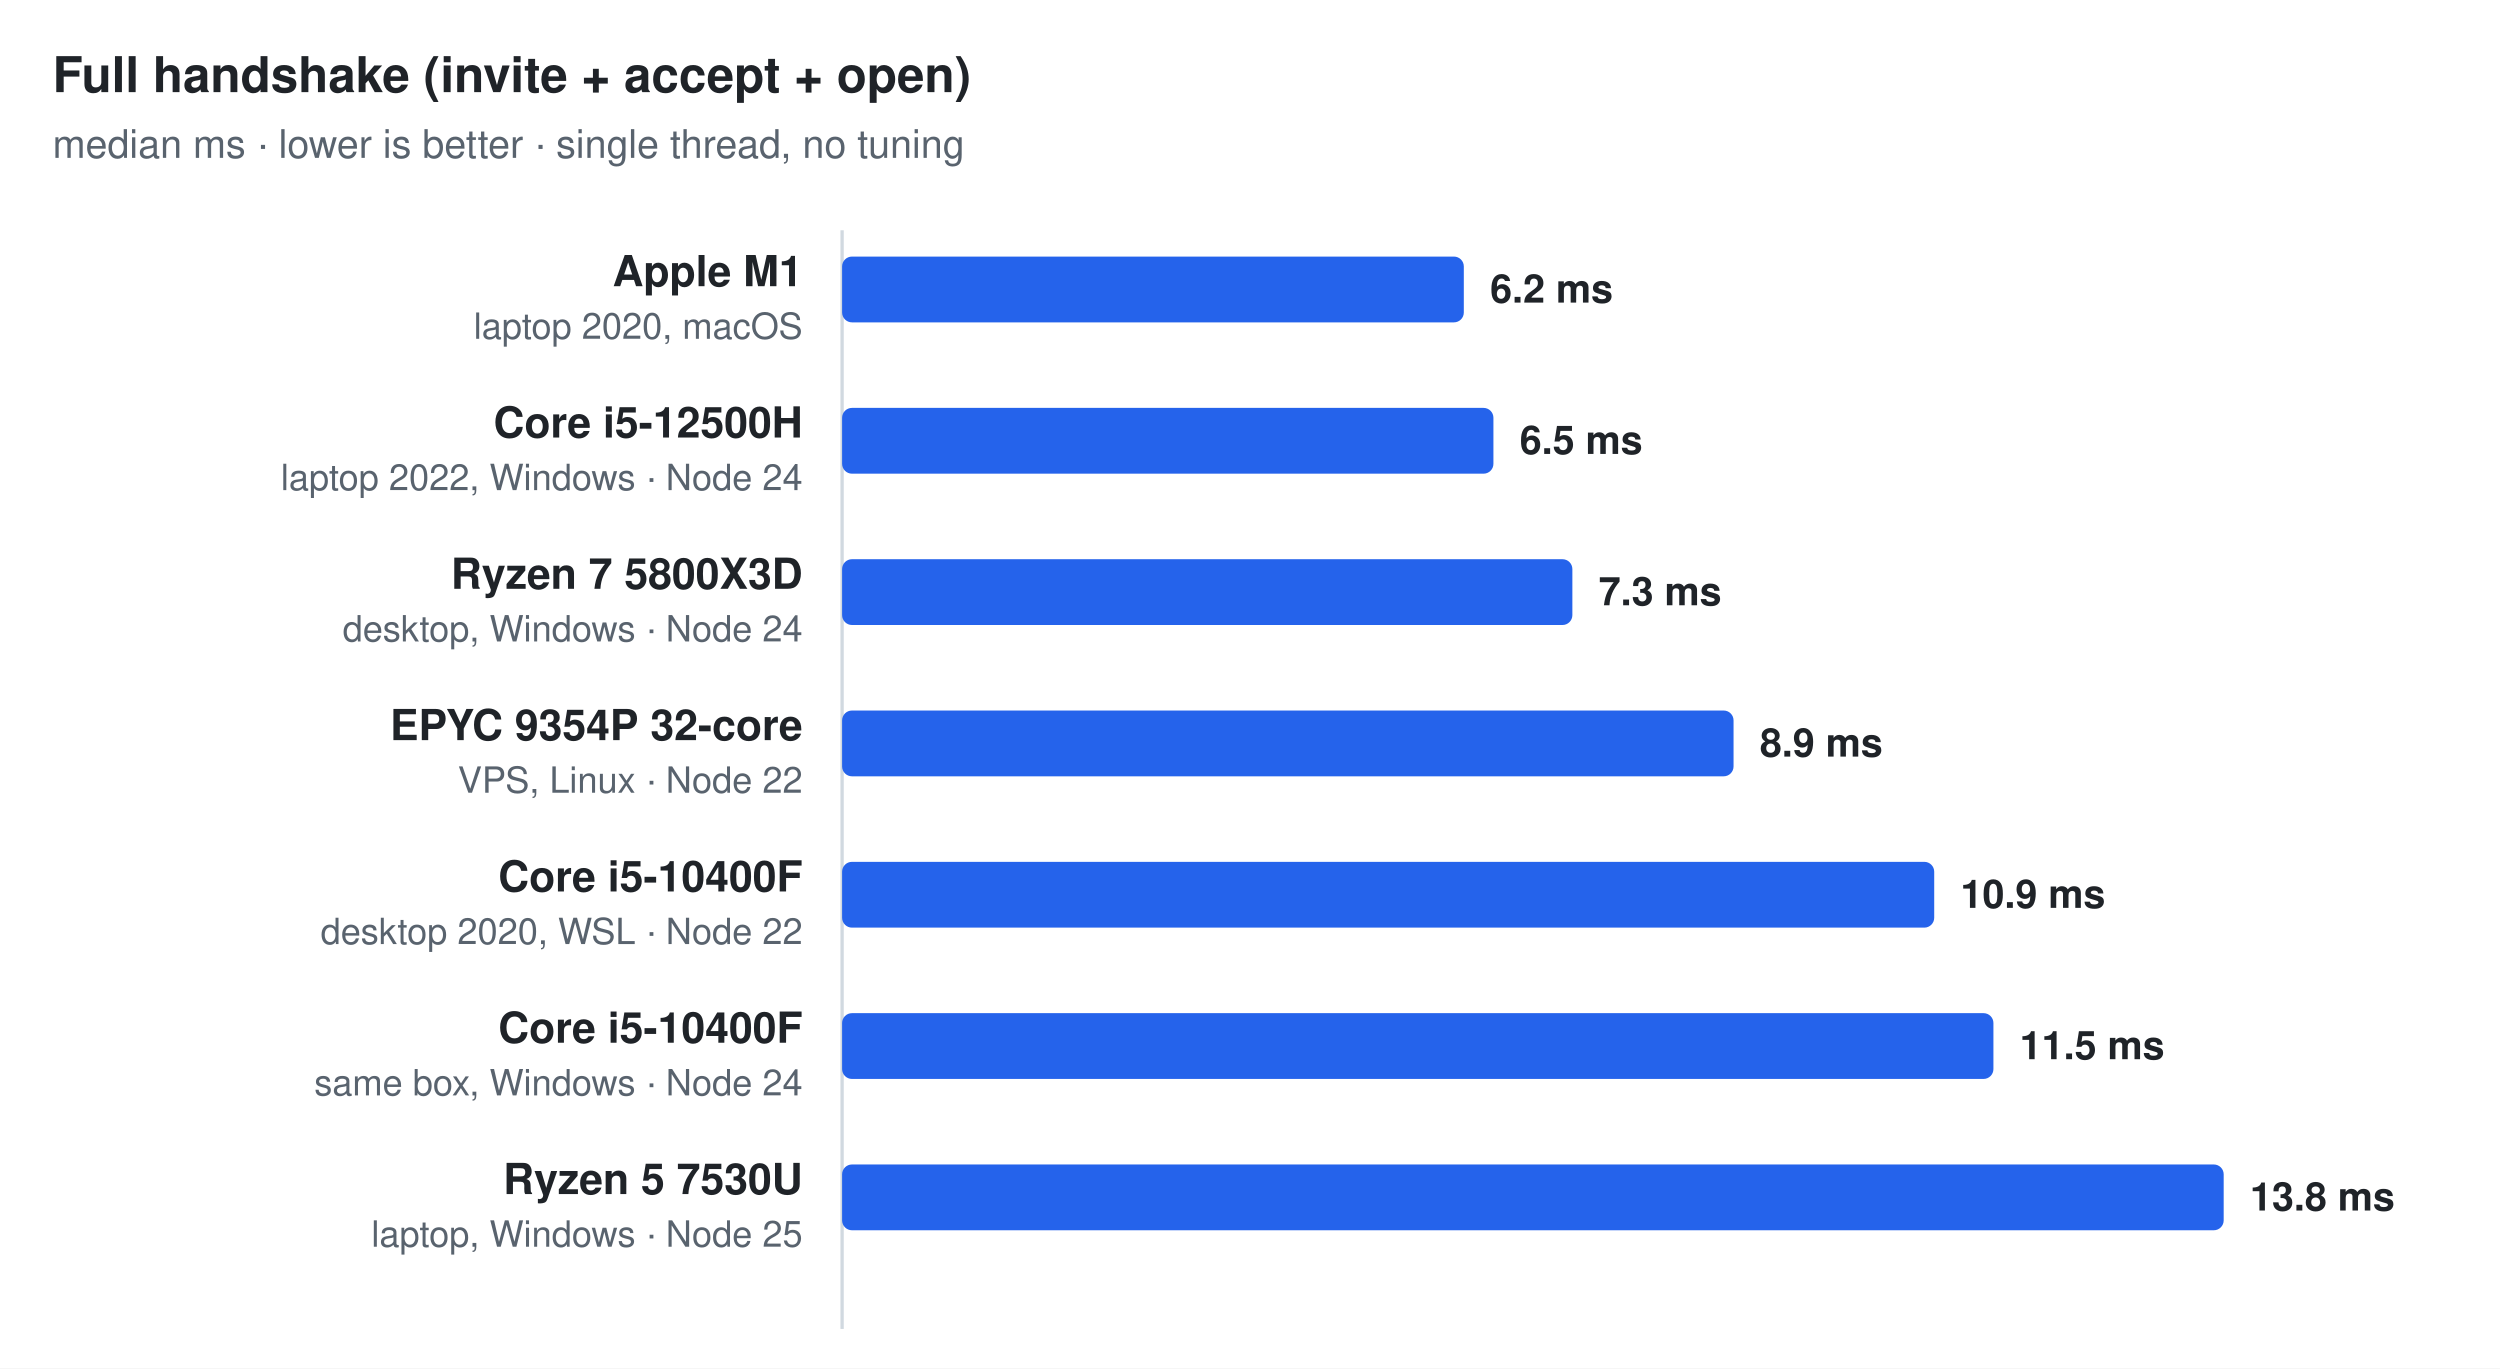
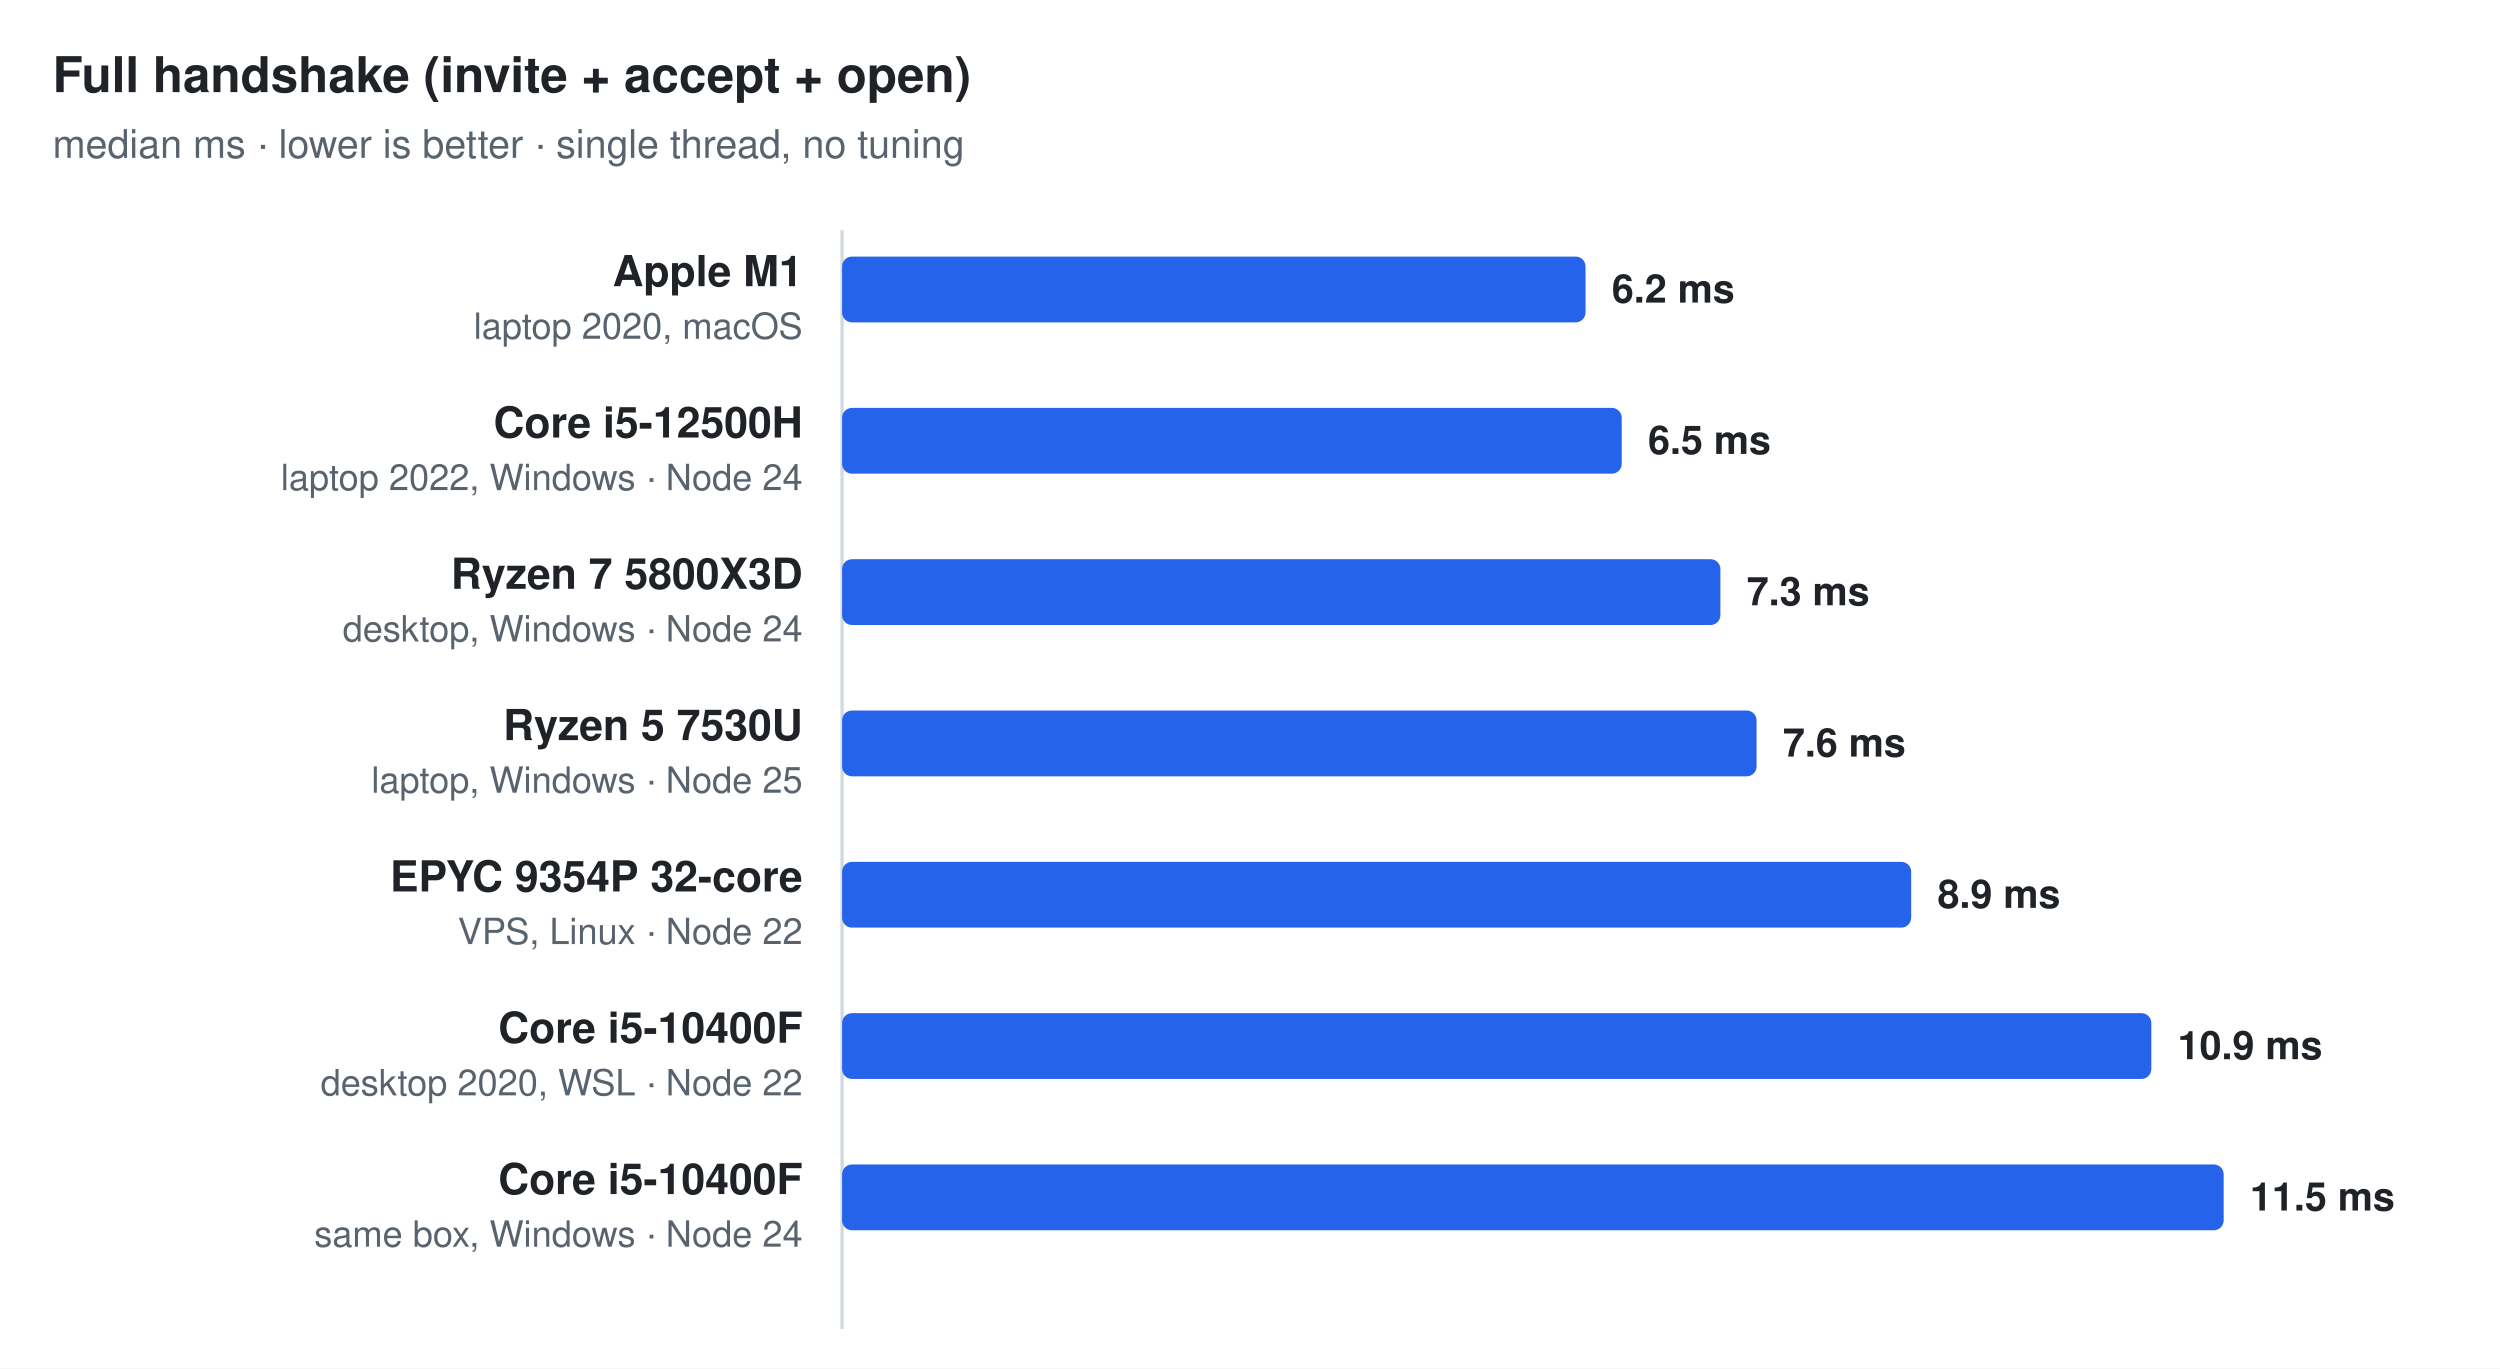
<svg xmlns="http://www.w3.org/2000/svg" width="760" height="416" viewBox="0 0 760 416" role="img" aria-label="Full handshake (invite + accept + open), median milliseconds per machine, lower is better">
  <rect width="760" height="416" fill="#ffffff" />
  <text x="16" y="28" font-family="-apple-system,BlinkMacSystemFont,'Segoe UI',Helvetica,Arial,sans-serif" font-size="15" font-weight="700" fill="#1f2328">Full handshake (invite + accept + open)</text>
  <text x="16" y="48" font-family="-apple-system,BlinkMacSystemFont,'Segoe UI',Helvetica,Arial,sans-serif" font-size="12" fill="#59636e">median ms · lower is better · single thread, no tuning</text>
  <line x1="256" y1="70" x2="256" y2="404" stroke="#d1d9e0" stroke-width="1" />
  <text x="244" y="87" text-anchor="end" font-family="-apple-system,BlinkMacSystemFont,'Segoe UI',Helvetica,Arial,sans-serif" font-size="13" font-weight="600" fill="#1f2328">Apple M1</text>
  <text x="244" y="103" text-anchor="end" font-family="-apple-system,BlinkMacSystemFont,'Segoe UI',Helvetica,Arial,sans-serif" font-size="11" fill="#59636e">laptop 2020, macOS</text>
-   <rect x="256" y="78" width="189" height="20" rx="3" fill="#2563eb" />
-   <text x="453" y="92" font-family="-apple-system,BlinkMacSystemFont,'Segoe UI',Helvetica,Arial,sans-serif" font-size="12" font-weight="600" fill="#1f2328">6.2 ms</text>
+   <rect x="256" y="78" width="226" height="20" rx="3" fill="#2563eb" />
+   <text x="490" y="92" font-family="-apple-system,BlinkMacSystemFont,'Segoe UI',Helvetica,Arial,sans-serif" font-size="12" font-weight="600" fill="#1f2328">6.2 ms</text>
  <text x="244" y="133" text-anchor="end" font-family="-apple-system,BlinkMacSystemFont,'Segoe UI',Helvetica,Arial,sans-serif" font-size="13" font-weight="600" fill="#1f2328">Core i5-12500H</text>
  <text x="244" y="149" text-anchor="end" font-family="-apple-system,BlinkMacSystemFont,'Segoe UI',Helvetica,Arial,sans-serif" font-size="11" fill="#59636e">laptop 2022, Windows · Node 24</text>
-   <rect x="256" y="124" width="198" height="20" rx="3" fill="#2563eb" />
-   <text x="462" y="138" font-family="-apple-system,BlinkMacSystemFont,'Segoe UI',Helvetica,Arial,sans-serif" font-size="12" font-weight="600" fill="#1f2328">6.5 ms</text>
+   <rect x="256" y="124" width="237" height="20" rx="3" fill="#2563eb" />
+   <text x="501" y="138" font-family="-apple-system,BlinkMacSystemFont,'Segoe UI',Helvetica,Arial,sans-serif" font-size="12" font-weight="600" fill="#1f2328">6.5 ms</text>
  <text x="244" y="179" text-anchor="end" font-family="-apple-system,BlinkMacSystemFont,'Segoe UI',Helvetica,Arial,sans-serif" font-size="13" font-weight="600" fill="#1f2328">Ryzen 7 5800X3D</text>
  <text x="244" y="195" text-anchor="end" font-family="-apple-system,BlinkMacSystemFont,'Segoe UI',Helvetica,Arial,sans-serif" font-size="11" fill="#59636e">desktop, Windows · Node 24</text>
-   <rect x="256" y="170" width="222" height="20" rx="3" fill="#2563eb" />
-   <text x="486" y="184" font-family="-apple-system,BlinkMacSystemFont,'Segoe UI',Helvetica,Arial,sans-serif" font-size="12" font-weight="600" fill="#1f2328">7.3 ms</text>
-   <text x="244" y="225" text-anchor="end" font-family="-apple-system,BlinkMacSystemFont,'Segoe UI',Helvetica,Arial,sans-serif" font-size="13" font-weight="600" fill="#1f2328">EPYC 9354P 32-core</text>
-   <text x="244" y="241" text-anchor="end" font-family="-apple-system,BlinkMacSystemFont,'Segoe UI',Helvetica,Arial,sans-serif" font-size="11" fill="#59636e">VPS, Linux · Node 22</text>
-   <rect x="256" y="216" width="271" height="20" rx="3" fill="#2563eb" />
-   <text x="535" y="230" font-family="-apple-system,BlinkMacSystemFont,'Segoe UI',Helvetica,Arial,sans-serif" font-size="12" font-weight="600" fill="#1f2328">8.9 ms</text>
-   <text x="244" y="271" text-anchor="end" font-family="-apple-system,BlinkMacSystemFont,'Segoe UI',Helvetica,Arial,sans-serif" font-size="13" font-weight="600" fill="#1f2328">Core i5-10400F</text>
-   <text x="244" y="287" text-anchor="end" font-family="-apple-system,BlinkMacSystemFont,'Segoe UI',Helvetica,Arial,sans-serif" font-size="11" fill="#59636e">desktop 2020, WSL · Node 22</text>
-   <rect x="256" y="262" width="332" height="20" rx="3" fill="#2563eb" />
-   <text x="596" y="276" font-family="-apple-system,BlinkMacSystemFont,'Segoe UI',Helvetica,Arial,sans-serif" font-size="12" font-weight="600" fill="#1f2328">10.9 ms</text>
+   <rect x="256" y="170" width="267" height="20" rx="3" fill="#2563eb" />
+   <text x="531" y="184" font-family="-apple-system,BlinkMacSystemFont,'Segoe UI',Helvetica,Arial,sans-serif" font-size="12" font-weight="600" fill="#1f2328">7.3 ms</text>
+   <text x="244" y="225" text-anchor="end" font-family="-apple-system,BlinkMacSystemFont,'Segoe UI',Helvetica,Arial,sans-serif" font-size="13" font-weight="600" fill="#1f2328">Ryzen 5 7530U</text>
+   <text x="244" y="241" text-anchor="end" font-family="-apple-system,BlinkMacSystemFont,'Segoe UI',Helvetica,Arial,sans-serif" font-size="11" fill="#59636e">laptop, Windows · Node 25</text>
+   <rect x="256" y="216" width="278" height="20" rx="3" fill="#2563eb" />
+   <text x="542" y="230" font-family="-apple-system,BlinkMacSystemFont,'Segoe UI',Helvetica,Arial,sans-serif" font-size="12" font-weight="600" fill="#1f2328">7.6 ms</text>
+   <text x="244" y="271" text-anchor="end" font-family="-apple-system,BlinkMacSystemFont,'Segoe UI',Helvetica,Arial,sans-serif" font-size="13" font-weight="600" fill="#1f2328">EPYC 9354P 32-core</text>
+   <text x="244" y="287" text-anchor="end" font-family="-apple-system,BlinkMacSystemFont,'Segoe UI',Helvetica,Arial,sans-serif" font-size="11" fill="#59636e">VPS, Linux · Node 22</text>
+   <rect x="256" y="262" width="325" height="20" rx="3" fill="#2563eb" />
+   <text x="589" y="276" font-family="-apple-system,BlinkMacSystemFont,'Segoe UI',Helvetica,Arial,sans-serif" font-size="12" font-weight="600" fill="#1f2328">8.9 ms</text>
  <text x="244" y="317" text-anchor="end" font-family="-apple-system,BlinkMacSystemFont,'Segoe UI',Helvetica,Arial,sans-serif" font-size="13" font-weight="600" fill="#1f2328">Core i5-10400F</text>
-   <text x="244" y="333" text-anchor="end" font-family="-apple-system,BlinkMacSystemFont,'Segoe UI',Helvetica,Arial,sans-serif" font-size="11" fill="#59636e">same box, Windows · Node 24</text>
-   <rect x="256" y="308" width="350" height="20" rx="3" fill="#2563eb" />
-   <text x="614" y="322" font-family="-apple-system,BlinkMacSystemFont,'Segoe UI',Helvetica,Arial,sans-serif" font-size="12" font-weight="600" fill="#1f2328">11.5 ms</text>
-   <text x="244" y="363" text-anchor="end" font-family="-apple-system,BlinkMacSystemFont,'Segoe UI',Helvetica,Arial,sans-serif" font-size="13" font-weight="600" fill="#1f2328">Ryzen 5 7530U</text>
-   <text x="244" y="379" text-anchor="end" font-family="-apple-system,BlinkMacSystemFont,'Segoe UI',Helvetica,Arial,sans-serif" font-size="11" fill="#59636e">laptop, Windows · Node 25</text>
+   <text x="244" y="333" text-anchor="end" font-family="-apple-system,BlinkMacSystemFont,'Segoe UI',Helvetica,Arial,sans-serif" font-size="11" fill="#59636e">desktop 2020, WSL · Node 22</text>
+   <rect x="256" y="308" width="398" height="20" rx="3" fill="#2563eb" />
+   <text x="662" y="322" font-family="-apple-system,BlinkMacSystemFont,'Segoe UI',Helvetica,Arial,sans-serif" font-size="12" font-weight="600" fill="#1f2328">10.9 ms</text>
+   <text x="244" y="363" text-anchor="end" font-family="-apple-system,BlinkMacSystemFont,'Segoe UI',Helvetica,Arial,sans-serif" font-size="13" font-weight="600" fill="#1f2328">Core i5-10400F</text>
+   <text x="244" y="379" text-anchor="end" font-family="-apple-system,BlinkMacSystemFont,'Segoe UI',Helvetica,Arial,sans-serif" font-size="11" fill="#59636e">same box, Windows · Node 24</text>
  <rect x="256" y="354" width="420" height="20" rx="3" fill="#2563eb" />
-   <text x="684" y="368" font-family="-apple-system,BlinkMacSystemFont,'Segoe UI',Helvetica,Arial,sans-serif" font-size="12" font-weight="600" fill="#1f2328">13.8 ms</text>
+   <text x="684" y="368" font-family="-apple-system,BlinkMacSystemFont,'Segoe UI',Helvetica,Arial,sans-serif" font-size="12" font-weight="600" fill="#1f2328">11.5 ms</text>
</svg>
